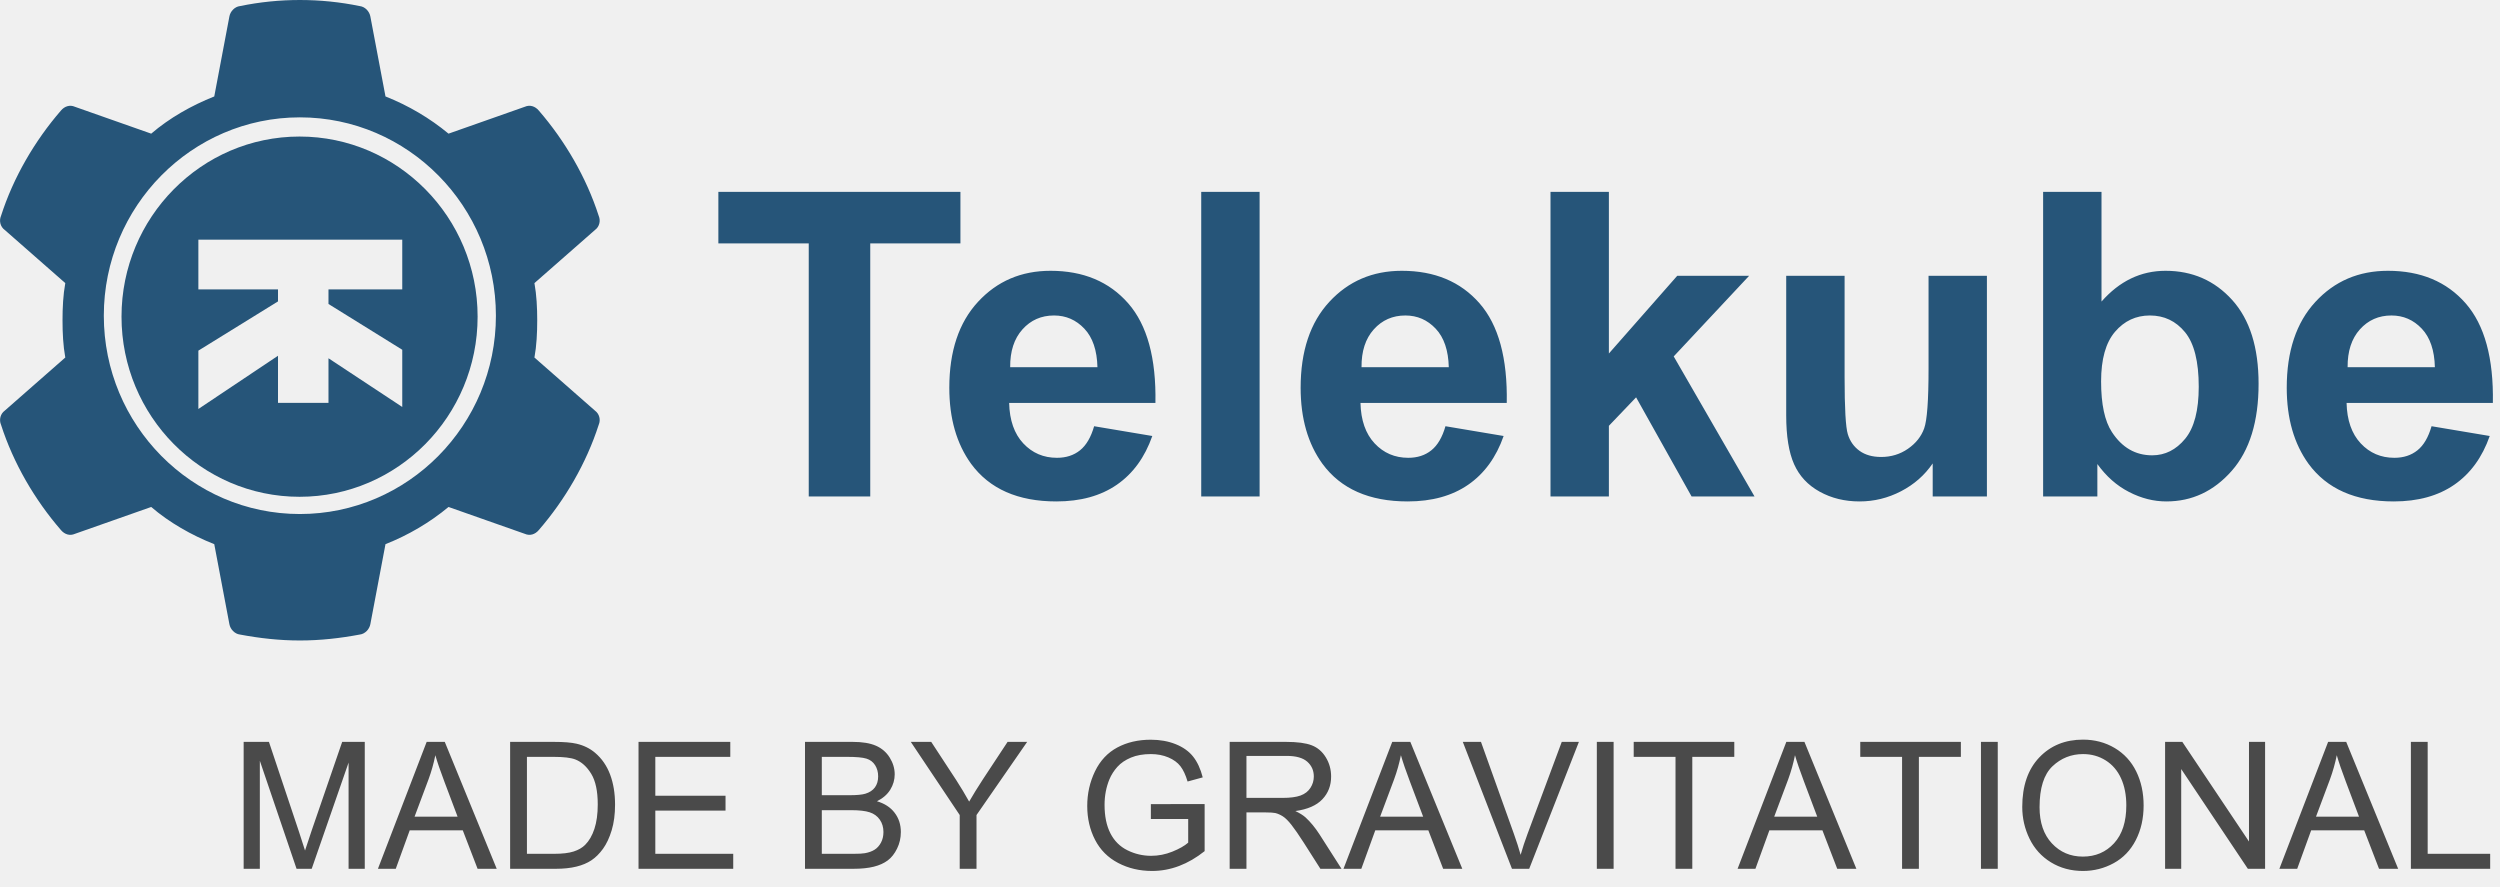
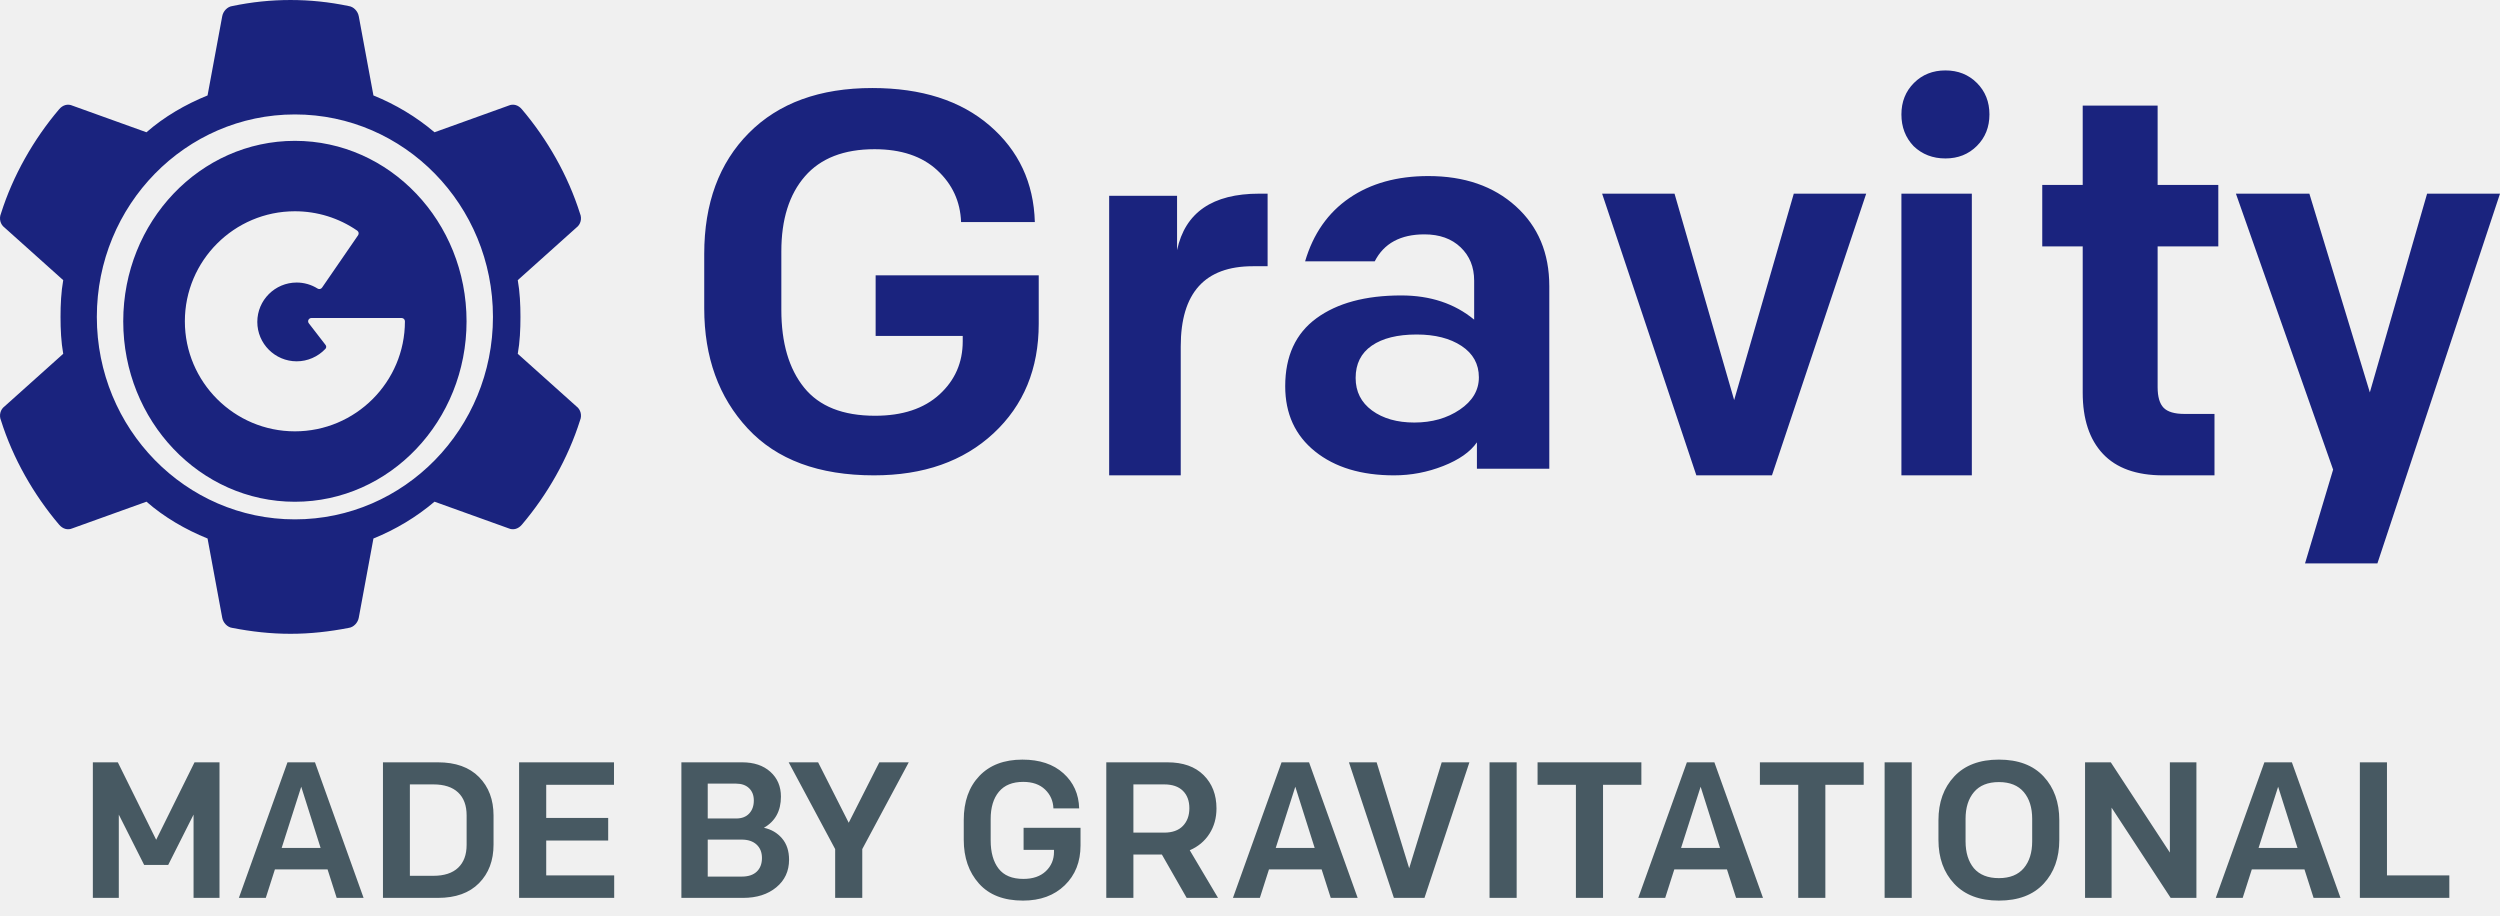
- <svg xmlns="http://www.w3.org/2000/svg" width="141px" height="50px" viewBox="0 0 141 50" version="1.1">
-   <defs />
+ <svg xmlns="http://www.w3.org/2000/svg" width="142px" height="52px" viewBox="0 0 142 52" version="1.1">
  <g id="Page-1" stroke="none" stroke-width="1" fill="none" fill-rule="evenodd">
-     <g id="telekube-logo">
-       <g id="telekube-copy">
-         <g id="Group-2" transform="translate(0.002252, 0)">
-           <g id="telekube-logo">
-             <path d="M18.524,16.322 L22.685,16.322 L22.685,13.519 L11.186,13.519 L11.186,16.322 L15.677,16.322 L15.677,16.999 L11.186,19.776 L11.186,23.067 L15.677,20.064 L15.677,22.721 L18.524,22.721 L18.524,20.206 L22.685,22.953 L22.685,19.727 L18.524,17.144 L18.524,16.322 Z M16.893,7.701 C19.662,7.701 22.172,8.84 23.991,10.68 C25.809,12.519 26.935,15.059 26.935,17.86 C26.935,20.661 25.809,23.201 23.991,25.041 C22.172,26.88 19.662,28.019 16.893,28.019 C14.124,28.019 11.614,26.88 9.795,25.041 C7.977,23.201 6.851,20.661 6.851,17.86 C6.851,15.059 7.977,12.519 9.795,10.68 C11.614,8.84 14.124,7.701 16.893,7.701 Z" id="Combined-Shape" fill="#265579" />
-             <g id="Letters" transform="translate(11.16418, 13.34797)" />
-             <path d="M33.798,23.519 C33.761,23.378 33.678,23.251 33.556,23.162 L31.848,21.663 L30.14,20.165 C30.201,19.829 30.241,19.481 30.264,19.128 C30.288,18.776 30.297,18.418 30.297,18.066 C30.297,17.713 30.288,17.356 30.264,17.003 C30.24,16.65 30.201,16.302 30.14,15.967 L31.848,14.468 L33.556,12.969 C33.678,12.881 33.761,12.753 33.798,12.612 C33.835,12.471 33.826,12.317 33.765,12.175 C33.416,11.091 32.942,10.033 32.368,9.032 C31.795,8.032 31.125,7.088 30.384,6.233 C30.279,6.11 30.153,6.026 30.018,5.988 C29.883,5.951 29.739,5.96 29.6,6.021 L27.447,6.78 L25.295,7.538 C24.763,7.097 24.197,6.7 23.602,6.35 C23.007,5.999 22.384,5.695 21.739,5.439 L21.312,3.182 L20.885,0.926 C20.858,0.784 20.784,0.648 20.68,0.542 C20.575,0.436 20.44,0.361 20.292,0.344 C19.176,0.114 18.043,0 16.91,0 C15.777,0 14.644,0.114 13.529,0.344 C13.38,0.361 13.246,0.436 13.141,0.542 C13.036,0.648 12.962,0.784 12.936,0.926 L12.509,3.183 L12.082,5.44 C11.437,5.696 10.805,6 10.206,6.35 C9.607,6.701 9.04,7.097 8.526,7.538 L6.373,6.78 L4.221,6.022 C4.081,5.96 3.937,5.951 3.802,5.989 C3.667,6.026 3.541,6.11 3.436,6.234 C2.696,7.089 2.024,8.032 1.451,9.033 C0.878,10.033 0.403,11.092 0.055,12.176 C-0.006,12.317 -0.015,12.471 0.022,12.612 C0.059,12.753 0.142,12.881 0.264,12.969 L1.972,14.468 L3.68,15.967 C3.619,16.302 3.58,16.65 3.556,17.003 C3.532,17.356 3.524,17.713 3.524,18.065 C3.524,18.418 3.532,18.776 3.556,19.128 C3.58,19.481 3.619,19.829 3.68,20.164 L1.972,21.663 L0.264,23.162 C0.143,23.25 0.06,23.378 0.023,23.519 C-0.014,23.66 -0.006,23.814 0.055,23.955 C0.404,25.041 0.879,26.098 1.452,27.099 C2.025,28.099 2.696,29.043 3.437,29.898 C3.541,30.021 3.668,30.105 3.803,30.143 C3.938,30.18 4.081,30.171 4.221,30.109 L6.374,29.351 L8.526,28.593 C9.04,29.034 9.607,29.431 10.206,29.781 C10.805,30.132 11.437,30.436 12.082,30.691 L12.509,32.949 L12.936,35.206 C12.962,35.347 13.036,35.484 13.141,35.59 C13.246,35.695 13.381,35.771 13.529,35.788 C14.087,35.893 14.644,35.977 15.206,36.034 C15.768,36.092 16.335,36.123 16.911,36.123 C17.486,36.123 18.052,36.092 18.614,36.034 C19.177,35.977 19.734,35.893 20.292,35.788 C20.44,35.771 20.575,35.695 20.68,35.59 C20.784,35.484 20.858,35.347 20.885,35.206 L21.312,32.949 L21.739,30.691 C22.384,30.436 23.007,30.132 23.602,29.781 C24.197,29.431 24.763,29.034 25.295,28.593 L27.447,29.351 L29.6,30.109 C29.74,30.171 29.883,30.18 30.018,30.143 C30.153,30.105 30.28,30.021 30.384,29.898 C31.125,29.043 31.796,28.099 32.369,27.099 C32.942,26.098 33.417,25.04 33.766,23.955 C33.827,23.815 33.836,23.66 33.798,23.519 L33.798,23.519 L33.798,23.519 Z M24.725,25.711 C22.722,27.736 19.958,28.991 16.91,28.991 C13.861,28.991 11.097,27.736 9.095,25.711 C7.093,23.685 5.853,20.889 5.853,17.805 C5.853,14.721 7.093,11.924 9.095,9.899 C11.098,7.873 13.862,6.619 16.911,6.619 C19.959,6.619 22.723,7.873 24.725,9.899 C26.728,11.924 27.967,14.721 27.967,17.805 C27.967,20.889 26.727,23.685 24.725,25.711 L24.725,25.711 L24.725,25.711 Z" id="Shape" fill="#265579" />
-           </g>
-         </g>
-         <g id="tel-copy" transform="translate(13, 10)">
-           <g id="new-logo">
-             <path d="M32.613,18 L32.613,3.727 L27.516,3.727 L27.516,0.82 L41.168,0.82 L41.168,3.727 L36.082,3.727 L36.082,18 L32.613,18 Z M48.709,14.039 L51.99,14.59 C51.568,15.793 50.902,16.709 49.992,17.338 C49.082,17.967 47.943,18.281 46.576,18.281 C44.412,18.281 42.81,17.574 41.771,16.16 C40.951,15.027 40.541,13.598 40.541,11.871 C40.541,9.809 41.08,8.193 42.158,7.025 C43.236,5.857 44.599,5.273 46.248,5.273 C48.099,5.273 49.56,5.885 50.63,7.107 C51.701,8.33 52.213,10.203 52.166,12.727 L43.916,12.727 C43.939,13.703 44.205,14.463 44.712,15.006 C45.22,15.549 45.853,15.82 46.611,15.82 C47.127,15.82 47.56,15.68 47.912,15.398 C48.263,15.117 48.529,14.664 48.709,14.039 Z M48.896,10.711 C48.873,9.758 48.627,9.033 48.158,8.537 C47.689,8.041 47.119,7.793 46.447,7.793 C45.728,7.793 45.134,8.055 44.666,8.578 C44.197,9.102 43.966,9.812 43.974,10.711 L48.896,10.711 Z M54.749,18 L54.749,0.82 L58.042,0.82 L58.042,18 L54.749,18 Z M68.524,14.039 L71.805,14.59 C71.384,15.793 70.718,16.709 69.807,17.338 C68.897,17.967 67.759,18.281 66.391,18.281 C64.227,18.281 62.626,17.574 61.587,16.16 C60.766,15.027 60.356,13.598 60.356,11.871 C60.356,9.809 60.895,8.193 61.973,7.025 C63.052,5.857 64.415,5.273 66.063,5.273 C67.915,5.273 69.376,5.885 70.446,7.107 C71.516,8.33 72.028,10.203 71.981,12.727 L63.731,12.727 C63.755,13.703 64.02,14.463 64.528,15.006 C65.036,15.549 65.669,15.82 66.427,15.82 C66.942,15.82 67.376,15.68 67.727,15.398 C68.079,15.117 68.345,14.664 68.524,14.039 Z M68.712,10.711 C68.688,9.758 68.442,9.033 67.973,8.537 C67.505,8.041 66.934,7.793 66.263,7.793 C65.544,7.793 64.95,8.055 64.481,8.578 C64.012,9.102 63.782,9.812 63.79,10.711 L68.712,10.711 Z M74.448,18 L74.448,0.82 L77.741,0.82 L77.741,9.938 L81.596,5.555 L85.651,5.555 L81.397,10.102 L85.955,18 L82.405,18 L79.276,12.41 L77.741,14.016 L77.741,18 L74.448,18 Z M96.004,18 L96.004,16.137 C95.551,16.801 94.955,17.324 94.217,17.707 C93.479,18.09 92.699,18.281 91.879,18.281 C91.043,18.281 90.293,18.098 89.629,17.73 C88.965,17.363 88.484,16.848 88.188,16.184 C87.891,15.52 87.742,14.602 87.742,13.43 L87.742,5.555 L91.035,5.555 L91.035,11.273 C91.035,13.023 91.096,14.096 91.217,14.49 C91.338,14.885 91.559,15.197 91.879,15.428 C92.199,15.658 92.605,15.773 93.098,15.773 C93.66,15.773 94.164,15.619 94.609,15.311 C95.055,15.002 95.359,14.619 95.523,14.162 C95.688,13.705 95.77,12.586 95.77,10.805 L95.77,5.555 L99.062,5.555 L99.062,18 L96.004,18 Z M102.232,18 L102.232,0.82 L105.525,0.82 L105.525,7.008 C106.541,5.852 107.744,5.273 109.134,5.273 C110.65,5.273 111.904,5.822 112.896,6.92 C113.888,8.018 114.384,9.594 114.384,11.648 C114.384,13.773 113.879,15.41 112.867,16.559 C111.855,17.707 110.627,18.281 109.181,18.281 C108.47,18.281 107.769,18.104 107.078,17.748 C106.386,17.393 105.791,16.867 105.291,16.172 L105.291,18 L102.232,18 Z M105.502,11.508 C105.502,12.797 105.705,13.75 106.111,14.367 C106.681,15.242 107.439,15.68 108.384,15.68 C109.111,15.68 109.73,15.369 110.242,14.748 C110.754,14.127 111.009,13.148 111.009,11.812 C111.009,10.391 110.752,9.365 110.236,8.736 C109.72,8.107 109.06,7.793 108.255,7.793 C107.466,7.793 106.81,8.1 106.287,8.713 C105.763,9.326 105.502,10.258 105.502,11.508 Z M124.14,14.039 L127.421,14.59 C126.999,15.793 126.333,16.709 125.423,17.338 C124.513,17.967 123.374,18.281 122.007,18.281 C119.843,18.281 118.241,17.574 117.202,16.16 C116.382,15.027 115.972,13.598 115.972,11.871 C115.972,9.809 116.511,8.193 117.589,7.025 C118.667,5.857 120.03,5.273 121.679,5.273 C123.53,5.273 124.991,5.885 126.062,7.107 C127.132,8.33 127.644,10.203 127.597,12.727 L119.347,12.727 C119.37,13.703 119.636,14.463 120.144,15.006 C120.652,15.549 121.284,15.82 122.042,15.82 C122.558,15.82 122.991,15.68 123.343,15.398 C123.695,15.117 123.96,14.664 124.14,14.039 Z M124.327,10.711 C124.304,9.758 124.058,9.033 123.589,8.537 C123.12,8.041 122.55,7.793 121.878,7.793 C121.159,7.793 120.566,8.055 120.097,8.578 C119.628,9.102 119.398,9.812 119.405,10.711 L124.327,10.711 Z" id="Telekube" fill="#265579" />
-             <path d="M0.742,39 L0.742,31.842 L2.168,31.842 L3.862,36.91 C4.019,37.382 4.132,37.735 4.204,37.97 C4.285,37.709 4.412,37.327 4.585,36.822 L6.299,31.842 L7.573,31.842 L7.573,39 L6.66,39 L6.66,33.009 L4.58,39 L3.726,39 L1.655,32.906 L1.655,39 L0.742,39 Z M8.315,39 L11.064,31.842 L12.085,31.842 L15.015,39 L13.936,39 L13.101,36.832 L10.107,36.832 L9.321,39 L8.315,39 Z M10.381,36.061 L12.808,36.061 L12.061,34.078 C11.833,33.476 11.663,32.981 11.553,32.594 C11.462,33.053 11.333,33.508 11.167,33.961 L10.381,36.061 Z M15.771,39 L15.771,31.842 L18.237,31.842 C18.794,31.842 19.219,31.876 19.512,31.944 C19.922,32.039 20.272,32.21 20.562,32.457 C20.939,32.776 21.222,33.184 21.409,33.68 C21.596,34.177 21.689,34.744 21.689,35.382 C21.689,35.925 21.626,36.407 21.499,36.827 C21.372,37.247 21.209,37.595 21.011,37.87 C20.812,38.145 20.595,38.361 20.359,38.519 C20.123,38.677 19.838,38.797 19.504,38.878 C19.171,38.959 18.787,39 18.354,39 L15.771,39 Z M16.719,38.155 L18.247,38.155 C18.719,38.155 19.089,38.111 19.358,38.023 C19.626,37.936 19.84,37.812 20,37.652 C20.225,37.428 20.4,37.126 20.525,36.747 C20.65,36.367 20.713,35.908 20.713,35.367 C20.713,34.618 20.59,34.043 20.344,33.641 C20.098,33.239 19.8,32.97 19.448,32.833 C19.194,32.735 18.786,32.687 18.223,32.687 L16.719,32.687 L16.719,38.155 Z M23.013,39 L23.013,31.842 L28.188,31.842 L28.188,32.687 L23.96,32.687 L23.96,34.879 L27.92,34.879 L27.92,35.719 L23.96,35.719 L23.96,38.155 L28.354,38.155 L28.354,39 L23.013,39 Z M32.402,39 L32.402,31.842 L35.088,31.842 C35.635,31.842 36.073,31.914 36.404,32.059 C36.734,32.204 36.993,32.427 37.18,32.728 C37.367,33.029 37.461,33.344 37.461,33.673 C37.461,33.979 37.378,34.267 37.212,34.537 C37.046,34.807 36.795,35.025 36.46,35.191 C36.893,35.318 37.226,35.535 37.458,35.841 C37.691,36.147 37.808,36.508 37.808,36.925 C37.808,37.26 37.737,37.572 37.595,37.86 C37.454,38.148 37.279,38.37 37.07,38.526 C36.862,38.683 36.601,38.801 36.287,38.88 C35.972,38.96 35.588,39 35.132,39 L32.402,39 Z M33.35,34.85 L34.897,34.85 C35.317,34.85 35.618,34.822 35.801,34.767 C36.042,34.695 36.223,34.576 36.345,34.41 C36.467,34.244 36.528,34.036 36.528,33.785 C36.528,33.548 36.471,33.338 36.357,33.158 C36.243,32.977 36.081,32.853 35.869,32.787 C35.658,32.72 35.295,32.687 34.78,32.687 L33.35,32.687 L33.35,34.85 Z M33.35,38.155 L35.132,38.155 C35.438,38.155 35.653,38.144 35.776,38.121 C35.994,38.082 36.177,38.017 36.323,37.926 C36.47,37.835 36.59,37.702 36.685,37.528 C36.779,37.354 36.826,37.153 36.826,36.925 C36.826,36.658 36.758,36.426 36.621,36.229 C36.484,36.032 36.295,35.894 36.052,35.814 C35.81,35.734 35.461,35.694 35.005,35.694 L33.35,35.694 L33.35,38.155 Z M41.128,39 L41.128,35.968 L38.369,31.842 L39.521,31.842 L40.933,34 C41.193,34.404 41.436,34.807 41.66,35.211 C41.875,34.837 42.135,34.415 42.441,33.946 L43.828,31.842 L44.932,31.842 L42.075,35.968 L42.075,39 L41.128,39 Z M51.909,36.192 L51.909,35.353 L54.941,35.348 L54.941,38.004 C54.476,38.375 53.996,38.654 53.501,38.841 C53.006,39.028 52.498,39.122 51.978,39.122 C51.274,39.122 50.636,38.972 50.061,38.67 C49.486,38.369 49.053,37.934 48.76,37.364 C48.467,36.795 48.32,36.158 48.32,35.455 C48.32,34.758 48.466,34.108 48.757,33.504 C49.049,32.901 49.468,32.452 50.015,32.159 C50.562,31.866 51.191,31.72 51.904,31.72 C52.422,31.72 52.89,31.804 53.308,31.971 C53.726,32.139 54.054,32.372 54.292,32.672 C54.53,32.971 54.71,33.362 54.834,33.844 L53.979,34.078 C53.872,33.714 53.739,33.427 53.579,33.219 C53.42,33.01 53.192,32.844 52.896,32.718 C52.599,32.593 52.271,32.53 51.909,32.53 C51.476,32.53 51.102,32.596 50.786,32.728 C50.47,32.86 50.216,33.033 50.022,33.248 C49.828,33.463 49.678,33.699 49.57,33.956 C49.388,34.399 49.297,34.879 49.297,35.396 C49.297,36.035 49.407,36.568 49.626,36.998 C49.846,37.428 50.166,37.747 50.586,37.955 C51.006,38.163 51.452,38.268 51.924,38.268 C52.334,38.268 52.734,38.189 53.125,38.031 C53.516,37.873 53.812,37.704 54.014,37.525 L54.014,36.192 L51.909,36.192 Z M56.353,39 L56.353,31.842 L59.526,31.842 C60.164,31.842 60.649,31.906 60.981,32.035 C61.313,32.163 61.579,32.39 61.777,32.716 C61.976,33.041 62.075,33.401 62.075,33.795 C62.075,34.303 61.911,34.731 61.582,35.079 C61.253,35.427 60.745,35.649 60.059,35.743 C60.309,35.864 60.5,35.982 60.63,36.1 C60.907,36.354 61.169,36.671 61.416,37.052 L62.661,39 L61.47,39 L60.522,37.511 C60.246,37.081 60.018,36.752 59.839,36.524 C59.66,36.297 59.5,36.137 59.358,36.046 C59.216,35.955 59.072,35.891 58.926,35.855 C58.818,35.833 58.643,35.821 58.398,35.821 L57.3,35.821 L57.3,39 L56.353,39 Z M57.3,35.001 L59.336,35.001 C59.769,35.001 60.107,34.956 60.352,34.867 C60.596,34.777 60.781,34.634 60.908,34.437 C61.035,34.24 61.099,34.026 61.099,33.795 C61.099,33.456 60.976,33.178 60.73,32.96 C60.484,32.742 60.096,32.633 59.565,32.633 L57.3,32.633 L57.3,35.001 Z M62.773,39 L65.522,31.842 L66.543,31.842 L69.473,39 L68.394,39 L67.559,36.832 L64.565,36.832 L63.779,39 L62.773,39 Z M64.839,36.061 L67.266,36.061 L66.519,34.078 C66.291,33.476 66.121,32.981 66.011,32.594 C65.92,33.053 65.791,33.508 65.625,33.961 L64.839,36.061 Z M72.275,39 L69.502,31.842 L70.527,31.842 L72.388,37.042 C72.537,37.459 72.663,37.849 72.764,38.214 C72.874,37.823 73.003,37.433 73.149,37.042 L75.083,31.842 L76.05,31.842 L73.247,39 L72.275,39 Z M77.061,39 L77.061,31.842 L78.008,31.842 L78.008,39 L77.061,39 Z M81.499,39 L81.499,32.687 L79.141,32.687 L79.141,31.842 L84.814,31.842 L84.814,32.687 L82.446,32.687 L82.446,39 L81.499,39 Z M85,39 L87.749,31.842 L88.77,31.842 L91.699,39 L90.62,39 L89.785,36.832 L86.792,36.832 L86.006,39 L85,39 Z M87.065,36.061 L89.492,36.061 L88.745,34.078 C88.517,33.476 88.348,32.981 88.237,32.594 C88.146,33.053 88.018,33.508 87.852,33.961 L87.065,36.061 Z M94.277,39 L94.277,32.687 L91.919,32.687 L91.919,31.842 L97.593,31.842 L97.593,32.687 L95.225,32.687 L95.225,39 L94.277,39 Z M98.726,39 L98.726,31.842 L99.673,31.842 L99.673,39 L98.726,39 Z M101.055,35.514 C101.055,34.326 101.374,33.395 102.012,32.723 C102.65,32.051 103.473,31.715 104.482,31.715 C105.143,31.715 105.739,31.873 106.27,32.188 C106.8,32.504 107.205,32.944 107.483,33.509 C107.761,34.074 107.9,34.715 107.9,35.431 C107.9,36.157 107.754,36.806 107.461,37.379 C107.168,37.952 106.753,38.386 106.216,38.68 C105.679,38.975 105.099,39.122 104.478,39.122 C103.804,39.122 103.201,38.959 102.671,38.634 C102.14,38.308 101.738,37.864 101.465,37.301 C101.191,36.738 101.055,36.142 101.055,35.514 Z M102.031,35.528 C102.031,36.391 102.263,37.07 102.727,37.567 C103.191,38.063 103.773,38.312 104.473,38.312 C105.186,38.312 105.772,38.061 106.233,37.56 C106.694,37.058 106.924,36.347 106.924,35.426 C106.924,34.843 106.825,34.334 106.628,33.9 C106.431,33.465 106.143,33.128 105.764,32.889 C105.385,32.65 104.959,32.53 104.487,32.53 C103.817,32.53 103.24,32.761 102.756,33.221 C102.273,33.682 102.031,34.451 102.031,35.528 Z M109.111,39 L109.111,31.842 L110.083,31.842 L113.843,37.462 L113.843,31.842 L114.751,31.842 L114.751,39 L113.779,39 L110.02,33.375 L110.02,39 L109.111,39 Z M115.557,39 L118.306,31.842 L119.326,31.842 L122.256,39 L121.177,39 L120.342,36.832 L117.349,36.832 L116.562,39 L115.557,39 Z M117.622,36.061 L120.049,36.061 L119.302,34.078 C119.074,33.476 118.905,32.981 118.794,32.594 C118.703,33.053 118.574,33.508 118.408,33.961 L117.622,36.061 Z M122.974,39 L122.974,31.842 L123.921,31.842 L123.921,38.155 L127.446,38.155 L127.446,39 L122.974,39 Z" id="MADE-BY-GRAVITATIONA" fill="#4A4A4A" />
-           </g>
-         </g>
-       </g>
+     <g id="logo">
+       <rect id="Rectangle" fill-opacity="0" fill="#FFFFFF" fill-rule="nonzero" x="0" y="0" width="144" height="56" />
+       <path d="M32.742,23.083 L29.409,20.096 C29.528,19.428 29.562,18.707 29.562,18.004 C29.562,17.301 29.528,16.581 29.409,15.913 L32.742,12.925 C32.98,12.749 33.066,12.416 32.946,12.134 C32.266,9.973 31.092,7.917 29.647,6.212 C29.443,5.966 29.154,5.878 28.881,6.001 L24.68,7.513 C23.643,6.634 22.469,5.931 21.211,5.421 L20.378,0.923 C20.327,0.641 20.089,0.378 19.799,0.343 C17.622,-0.114 15.377,-0.114 13.201,0.343 C12.911,0.378 12.673,0.641 12.622,0.923 L11.789,5.421 C10.53,5.931 9.323,6.634 8.319,7.513 L4.118,6.002 C3.846,5.879 3.557,5.966 3.353,6.212 C1.907,7.917 0.734,9.973 0.053,12.135 C-0.066,12.416 0.02,12.75 0.257,12.925 L3.591,15.913 C3.472,16.581 3.438,17.302 3.438,18.004 C3.438,18.707 3.472,19.428 3.591,20.096 L0.258,23.083 C0.02,23.259 -0.065,23.593 0.054,23.874 C0.734,26.036 1.908,28.092 3.353,29.796 C3.557,30.042 3.847,30.13 4.119,30.007 L8.32,28.496 C9.323,29.375 10.531,30.078 11.789,30.587 L12.622,35.086 C12.673,35.367 12.911,35.631 13.201,35.666 C14.289,35.877 15.377,36 16.5,36 C17.623,36 18.711,35.877 19.799,35.666 C20.089,35.631 20.327,35.367 20.378,35.086 L21.211,30.587 C22.47,30.078 23.643,29.375 24.681,28.496 L28.882,30.007 C29.154,30.13 29.443,30.042 29.647,29.796 C31.093,28.092 32.266,26.036 32.947,23.874 C33.066,23.593 32.98,23.259 32.742,23.083 L32.742,23.083 L32.742,23.083 L32.742,23.083 Z M16.75,29.5 C10.537,29.5 5.5,24.351 5.5,18 C5.5,11.649 10.537,6.5 16.75,6.5 C22.963,6.5 28,11.649 28,18 C28,24.351 22.963,29.5 16.75,29.5 Z M22.813,18.063 C22.916,18.063 23,18.147 23,18.25 C23,21.696 20.196,24.5 16.75,24.5 C13.304,24.5 10.5,21.696 10.5,18.25 C10.5,14.804 13.304,12 16.75,12 C18.022,12 19.247,12.381 20.292,13.101 C20.377,13.16 20.398,13.276 20.34,13.361 L18.292,16.338 C18.235,16.421 18.124,16.444 18.039,16.39 C17.682,16.166 17.272,16.048 16.852,16.048 C15.618,16.048 14.615,17.051 14.615,18.285 C14.615,19.519 15.618,20.523 16.852,20.523 C17.468,20.523 18.057,20.264 18.477,19.821 C18.479,19.819 18.481,19.817 18.483,19.815 C18.484,19.814 18.486,19.812 18.487,19.811 L18.487,19.81 C18.513,19.781 18.529,19.742 18.529,19.7 C18.529,19.657 18.513,19.619 18.487,19.589 L18.487,19.588 L17.541,18.364 C17.497,18.308 17.489,18.232 17.52,18.168 C17.552,18.104 17.617,18.063 17.688,18.063 L22.813,18.063 Z M16.75,28.5 C22.135,28.5 26.5,23.911 26.5,18.25 C26.5,12.589 22.135,8 16.75,8 C11.365,8 7,12.589 7,18.25 C7,23.911 11.365,28.5 16.75,28.5 Z" id="Combined-Shape" fill="#1A237E" fill-rule="nonzero" />
+       <path d="M58.779,12.615 L54.589,12.615 C54.547,11.447 54.095,10.465 53.234,9.669 C52.373,8.873 51.186,8.475 49.673,8.475 C47.93,8.475 46.612,8.989 45.719,10.016 C44.826,11.044 44.38,12.464 44.38,14.277 L44.38,17.602 C44.38,19.475 44.81,20.946 45.672,22.014 C46.533,23.082 47.877,23.615 49.705,23.615 C51.259,23.615 52.478,23.212 53.36,22.407 C54.242,21.601 54.683,20.593 54.683,19.385 L54.683,19.082 L49.736,19.082 L49.736,15.637 L59,15.637 L59,18.387 C59,20.946 58.144,23.021 56.432,24.613 C54.72,26.204 52.457,27 49.642,27 C46.512,27 44.122,26.114 42.473,24.341 C40.824,22.568 40,20.291 40,17.511 L40,14.429 C40,11.548 40.845,9.256 42.536,7.554 C44.227,5.851 46.564,5 49.547,5 C52.341,5 54.562,5.71 56.211,7.13 C57.86,8.551 58.716,10.379 58.779,12.615 Z M63,27 L63,11.122 L66.857,11.122 L66.857,14.206 C67.316,12.069 68.87,11 71.522,11 L72,11 L72,15.122 L71.163,15.122 C68.432,15.122 67.066,16.639 67.066,19.672 L67.066,27 L63,27 Z M79.182,27 C77.32,27 75.824,26.547 74.695,25.641 C73.565,24.734 73,23.5 73,21.938 C73,20.229 73.591,18.943 74.773,18.078 C75.955,17.214 77.561,16.781 79.59,16.781 C81.243,16.781 82.623,17.24 83.732,18.156 L83.732,15.938 C83.732,15.167 83.476,14.536 82.963,14.047 C82.451,13.557 81.766,13.312 80.908,13.312 C79.548,13.312 78.607,13.823 78.084,14.844 L74.13,14.844 C74.59,13.281 75.427,12.083 76.64,11.25 C77.854,10.417 79.349,10 81.128,10 C83.178,10 84.836,10.573 86.101,11.719 C87.367,12.865 88,14.375 88,16.25 L88,26.625 L83.889,26.625 L83.889,25.125 C83.513,25.667 82.874,26.115 81.975,26.469 C81.075,26.823 80.144,27 79.182,27 Z M80.333,24 C81.333,24 82.194,23.756 82.917,23.267 C83.639,22.778 84,22.167 84,21.433 C84,20.678 83.672,20.083 83.017,19.65 C82.361,19.217 81.511,19 80.467,19 C79.378,19 78.528,19.211 77.917,19.633 C77.306,20.056 77,20.667 77,21.467 C77,22.244 77.311,22.861 77.933,23.317 C78.556,23.772 79.356,24 80.333,24 Z M106,11 L100.647,27 L96.353,27 L91,11 L95.113,11 L98.5,22.723 L101.887,11 L106,11 Z M108,27 L108,11 L112,11 L112,27 L108,27 Z M108.696,8.304 C108.232,7.819 108,7.217 108,6.5 C108,5.783 108.237,5.187 108.712,4.712 C109.187,4.237 109.783,4 110.5,4 C111.217,4 111.813,4.237 112.288,4.712 C112.763,5.187 113,5.783 113,6.5 C113,7.217 112.763,7.813 112.288,8.288 C111.813,8.763 111.217,9 110.5,9 C109.783,9 109.181,8.768 108.696,8.304 Z M122.863,27 C121.352,27 120.213,26.593 119.447,25.779 C118.681,24.964 118.298,23.807 118.298,22.305 L118.298,13.994 L116,13.994 L116,10.505 L118.298,10.505 L118.298,6 L122.553,6 L122.553,10.505 L126,10.505 L126,13.994 L122.553,13.994 L122.553,21.988 C122.553,22.538 122.667,22.929 122.894,23.162 C123.122,23.394 123.516,23.511 124.075,23.511 L125.783,23.511 L125.783,27 L122.863,27 Z M135.037,32 L130.926,32 L132.521,26.674 L127,11 L131.172,11 L134.607,22.287 L137.859,11 L142,11 L135.037,32 Z" id="Gravity" fill="#1A237E" />
+       <path d="M12.468,43.3 L12.468,51 L10.994,51 L10.994,46.27 L9.553,49.13 L8.189,49.13 L6.748,46.27 L6.748,51 L5.274,51 L5.274,43.3 L6.693,43.3 L8.871,47.7 L11.049,43.3 L12.468,43.3 Z M17.891,43.3 L20.652,51 L19.123,51 L18.606,49.383 L15.614,49.383 L15.097,51 L13.568,51 L16.329,43.3 L17.891,43.3 Z M17.11,44.686 L15.999,48.162 L18.21,48.162 L17.11,44.686 Z M21.752,43.3 L24.876,43.3 C25.881,43.3 26.658,43.579 27.208,44.136 C27.758,44.693 28.033,45.423 28.033,46.325 L28.033,47.975 C28.033,48.877 27.758,49.607 27.208,50.164 C26.658,50.721 25.881,51 24.876,51 L21.752,51 L21.752,43.3 Z M26.504,47.986 L26.504,46.314 C26.504,45.749 26.343,45.315 26.02,45.011 C25.697,44.706 25.228,44.554 24.612,44.554 L23.281,44.554 L23.281,49.746 L24.612,49.746 C25.228,49.746 25.697,49.594 26.02,49.289 C26.343,48.985 26.504,48.551 26.504,47.986 Z M29.485,51 L29.485,43.3 L34.875,43.3 L34.875,44.576 L31.025,44.576 L31.025,46.457 L34.545,46.457 L34.545,47.744 L31.025,47.744 L31.025,49.724 L34.886,49.724 L34.886,51 L29.485,51 Z M38.703,51 L38.703,43.3 L42.157,43.3 C42.824,43.3 43.358,43.48 43.758,43.839 C44.157,44.198 44.357,44.668 44.357,45.247 C44.357,46.061 44.034,46.651 43.389,47.018 C43.807,47.106 44.15,47.306 44.417,47.617 C44.685,47.929 44.819,48.334 44.819,48.833 C44.819,49.478 44.577,50.001 44.093,50.401 C43.609,50.8 42.982,51 42.212,51 L38.703,51 Z M40.199,49.79 L42.135,49.79 C42.502,49.79 42.784,49.697 42.982,49.51 C43.18,49.322 43.279,49.064 43.279,48.734 C43.279,48.411 43.176,48.157 42.971,47.969 C42.766,47.782 42.483,47.689 42.124,47.689 L40.199,47.689 L40.199,49.79 Z M40.199,46.49 L41.816,46.49 C42.131,46.49 42.377,46.397 42.553,46.209 C42.729,46.022 42.817,45.775 42.817,45.467 C42.817,45.174 42.727,44.941 42.547,44.769 C42.368,44.596 42.12,44.51 41.805,44.51 L40.199,44.51 L40.199,46.49 Z M48.977,48.228 L48.977,51 L47.437,51 L47.437,48.228 L44.797,43.3 L46.469,43.3 L48.207,46.732 L49.945,43.3 L51.617,43.3 L48.977,48.228 Z M61.297,45.918 L59.834,45.918 C59.819,45.493 59.662,45.135 59.361,44.846 C59.06,44.556 58.646,44.411 58.118,44.411 C57.509,44.411 57.049,44.598 56.737,44.972 C56.426,45.346 56.27,45.863 56.27,46.523 L56.27,47.733 C56.27,48.415 56.42,48.95 56.721,49.339 C57.022,49.728 57.491,49.922 58.129,49.922 C58.672,49.922 59.097,49.775 59.405,49.482 C59.713,49.189 59.867,48.822 59.867,48.382 L59.867,48.272 L58.14,48.272 L58.14,47.018 L61.374,47.018 L61.374,48.019 C61.374,48.95 61.075,49.706 60.477,50.285 C59.88,50.864 59.09,51.154 58.107,51.154 C57.014,51.154 56.18,50.831 55.605,50.186 C55.029,49.541 54.741,48.712 54.741,47.7 L54.741,46.578 C54.741,45.529 55.036,44.695 55.627,44.075 C56.217,43.456 57.033,43.146 58.074,43.146 C59.049,43.146 59.825,43.404 60.401,43.922 C60.976,44.439 61.275,45.104 61.297,45.918 Z M67.402,51 L65.994,48.536 L64.377,48.536 L64.377,51 L62.837,51 L62.837,43.3 L66.313,43.3 C67.193,43.3 67.877,43.542 68.365,44.026 C68.852,44.51 69.096,45.141 69.096,45.918 C69.096,46.461 68.962,46.941 68.695,47.359 C68.427,47.777 68.055,48.089 67.578,48.294 L69.184,51 L67.402,51 Z M64.377,47.293 L66.126,47.293 C66.588,47.293 66.942,47.167 67.188,46.913 C67.433,46.66 67.556,46.325 67.556,45.907 C67.556,45.489 67.433,45.159 67.188,44.917 C66.942,44.675 66.588,44.554 66.126,44.554 L64.377,44.554 L64.377,47.293 Z M74.354,43.3 L77.115,51 L75.586,51 L75.069,49.383 L72.077,49.383 L71.56,51 L70.031,51 L72.792,43.3 L74.354,43.3 Z M73.573,44.686 L72.462,48.162 L74.673,48.162 L73.573,44.686 Z M83.462,43.3 L80.91,51 L79.172,51 L76.62,43.3 L78.193,43.3 L80.041,49.317 L81.889,43.3 L83.462,43.3 Z M84.606,51 L84.606,43.3 L86.146,43.3 L86.146,51 L84.606,51 Z M89.512,51 L89.512,44.576 L87.334,44.576 L87.334,43.3 L93.23,43.3 L93.23,44.576 L91.052,44.576 L91.052,51 L89.512,51 Z M97.377,43.3 L100.138,51 L98.609,51 L98.092,49.383 L95.1,49.383 L94.583,51 L93.054,51 L95.815,43.3 L97.377,43.3 Z M96.596,44.686 L95.485,48.162 L97.696,48.162 L96.596,44.686 Z M102.14,51 L102.14,44.576 L99.962,44.576 L99.962,43.3 L105.858,43.3 L105.858,44.576 L103.68,44.576 L103.68,51 L102.14,51 Z M107.046,51 L107.046,43.3 L108.586,43.3 L108.586,51 L107.046,51 Z M116.968,46.589 L116.968,47.711 C116.968,48.73 116.671,49.559 116.077,50.197 C115.483,50.835 114.636,51.154 113.536,51.154 C112.443,51.154 111.598,50.835 111.001,50.197 C110.403,49.559 110.104,48.73 110.104,47.711 L110.104,46.589 C110.104,45.57 110.403,44.741 111.001,44.103 C111.598,43.465 112.443,43.146 113.536,43.146 C114.636,43.146 115.483,43.465 116.077,44.103 C116.671,44.741 116.968,45.57 116.968,46.589 Z M112.117,49.317 C112.44,49.691 112.913,49.878 113.536,49.878 C114.159,49.878 114.63,49.689 114.95,49.312 C115.269,48.934 115.428,48.426 115.428,47.788 L115.428,46.512 C115.428,45.874 115.269,45.366 114.95,44.989 C114.63,44.611 114.159,44.422 113.536,44.422 C112.913,44.422 112.442,44.611 112.123,44.989 C111.803,45.366 111.644,45.874 111.644,46.512 L111.644,47.788 C111.644,48.426 111.802,48.936 112.117,49.317 Z M118.431,51 L118.431,43.3 L119.894,43.3 L123.249,48.426 L123.249,43.3 L124.756,43.3 L124.756,51 L123.293,51 L119.938,45.874 L119.938,51 L118.431,51 Z M130.179,43.3 L132.94,51 L131.411,51 L130.894,49.383 L127.902,49.383 L127.385,51 L125.856,51 L128.617,43.3 L130.179,43.3 Z M129.398,44.686 L128.287,48.162 L130.498,48.162 L129.398,44.686 Z M134.04,51 L134.04,43.3 L135.58,43.3 L135.58,49.724 L139.122,49.724 L139.122,51 L134.04,51 Z" id="MADE-BY-GRAVITATIONA" fill="#475962" />
    </g>
  </g>
</svg>
